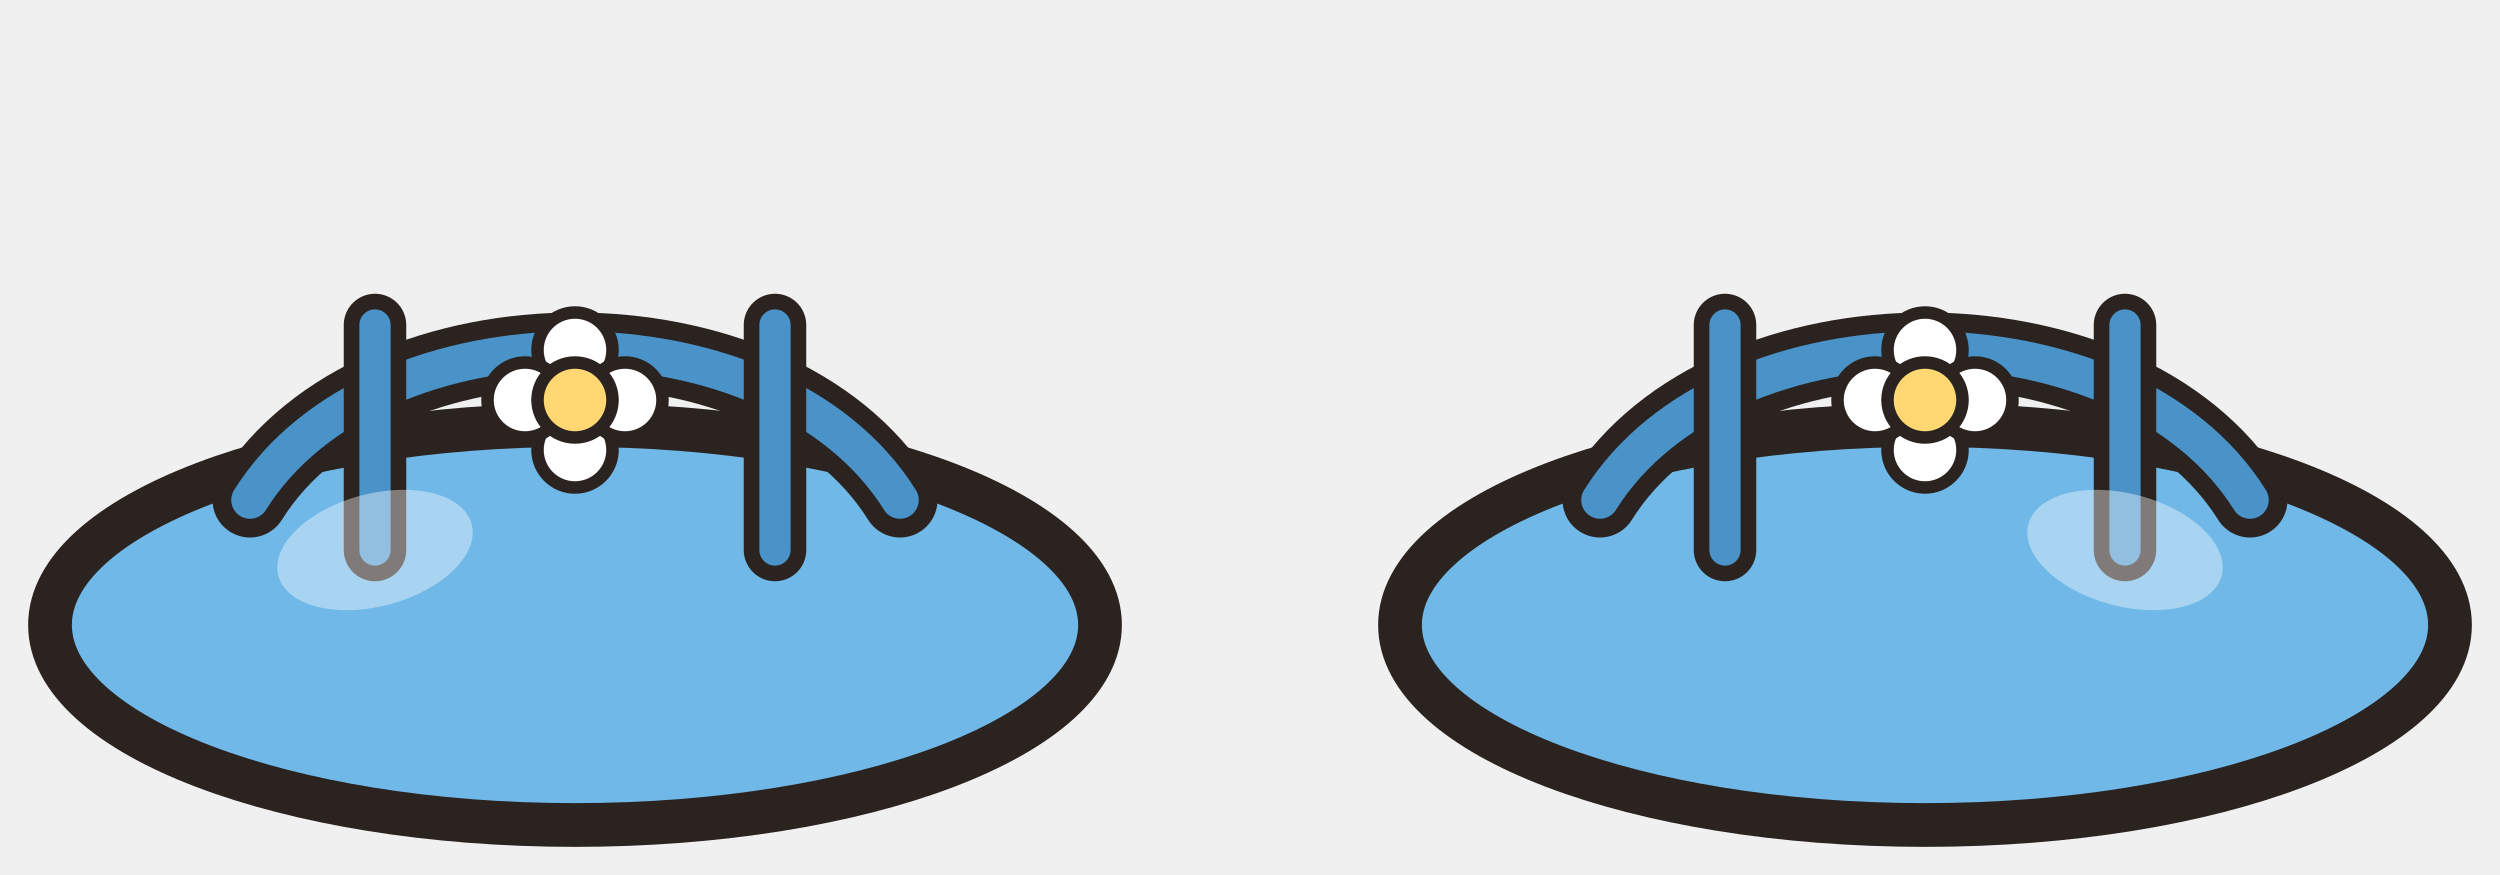
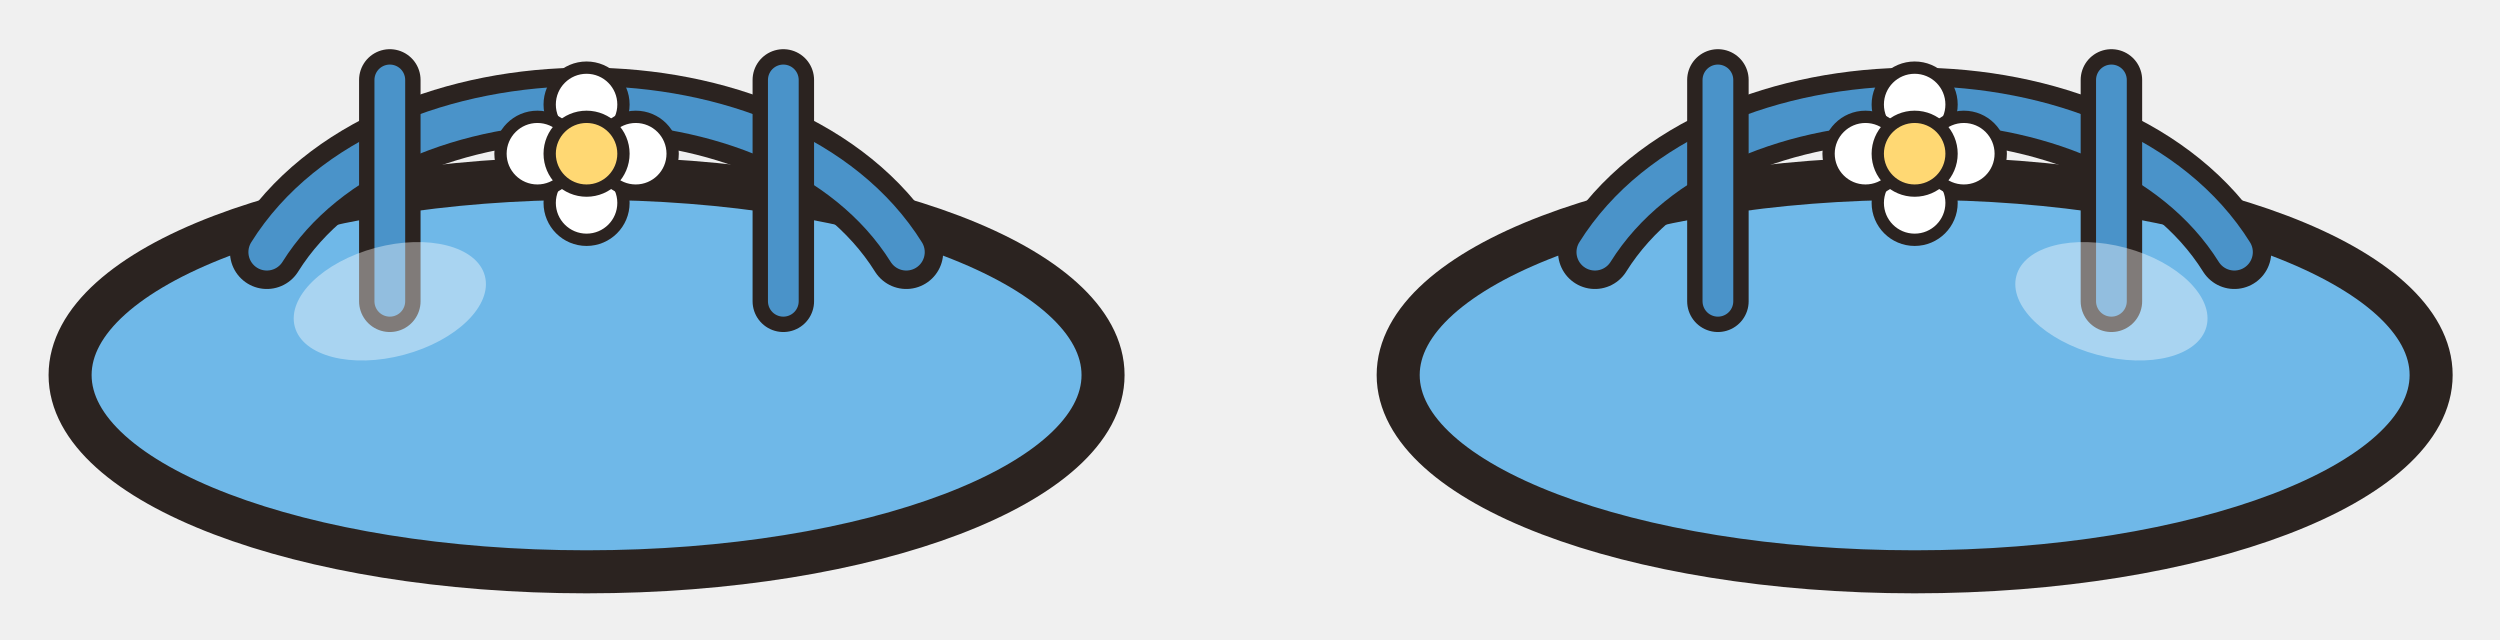
- <svg xmlns="http://www.w3.org/2000/svg" viewBox="0 0 200 70">
+ <svg xmlns="http://www.w3.org/2000/svg" viewBox="-1.7 19.5 203.3 52">
  <g>
    <ellipse cx="46" cy="50" rx="42" ry="16" fill="#6FB8E8" stroke="#2B2320" stroke-width="3.5" />
    <path d="M 20 40 C 30 24 62 24 72 40" fill="none" stroke="#2B2320" stroke-width="6" stroke-linecap="round" />
    <path d="M 20 40 C 30 24 62 24 72 40" fill="none" stroke="#4A93C9" stroke-width="3" stroke-linecap="round" />
    <path d="M 30 44 L 30 26 M 62 44 L 62 26" stroke="#2B2320" stroke-width="5" stroke-linecap="round" />
    <path d="M 30 44 L 30 26 M 62 44 L 62 26" stroke="#4A93C9" stroke-width="2.5" stroke-linecap="round" />
    <g transform="translate(46,32)">
      <circle cx="0" cy="-4" r="3" fill="#FFFFFF" stroke="#2B2320" stroke-width="1" />
      <circle cx="0" cy="4" r="3" fill="#FFFFFF" stroke="#2B2320" stroke-width="1" />
      <circle cx="-4" cy="0" r="3" fill="#FFFFFF" stroke="#2B2320" stroke-width="1" />
      <circle cx="4" cy="0" r="3" fill="#FFFFFF" stroke="#2B2320" stroke-width="1" />
      <circle cx="0" cy="0" r="3" fill="#FFD873" stroke="#2B2320" stroke-width="1" />
    </g>
    <ellipse cx="30" cy="44" rx="8" ry="4.5" fill="#FFFFFF" opacity="0.4" transform="rotate(-15 30 44)" />
  </g>
  <g transform="translate(200,0) scale(-1,1)">
    <ellipse cx="46" cy="50" rx="42" ry="16" fill="#6FB8E8" stroke="#2B2320" stroke-width="3.5" />
    <path d="M 20 40 C 30 24 62 24 72 40" fill="none" stroke="#2B2320" stroke-width="6" stroke-linecap="round" />
    <path d="M 20 40 C 30 24 62 24 72 40" fill="none" stroke="#4A93C9" stroke-width="3" stroke-linecap="round" />
    <path d="M 30 44 L 30 26 M 62 44 L 62 26" stroke="#2B2320" stroke-width="5" stroke-linecap="round" />
    <path d="M 30 44 L 30 26 M 62 44 L 62 26" stroke="#4A93C9" stroke-width="2.5" stroke-linecap="round" />
    <g transform="translate(46,32)">
      <circle cx="0" cy="-4" r="3" fill="#FFFFFF" stroke="#2B2320" stroke-width="1" />
      <circle cx="0" cy="4" r="3" fill="#FFFFFF" stroke="#2B2320" stroke-width="1" />
      <circle cx="-4" cy="0" r="3" fill="#FFFFFF" stroke="#2B2320" stroke-width="1" />
      <circle cx="4" cy="0" r="3" fill="#FFFFFF" stroke="#2B2320" stroke-width="1" />
      <circle cx="0" cy="0" r="3" fill="#FFD873" stroke="#2B2320" stroke-width="1" />
    </g>
    <ellipse cx="30" cy="44" rx="8" ry="4.5" fill="#FFFFFF" opacity="0.4" transform="rotate(-15 30 44)" />
  </g>
</svg>
